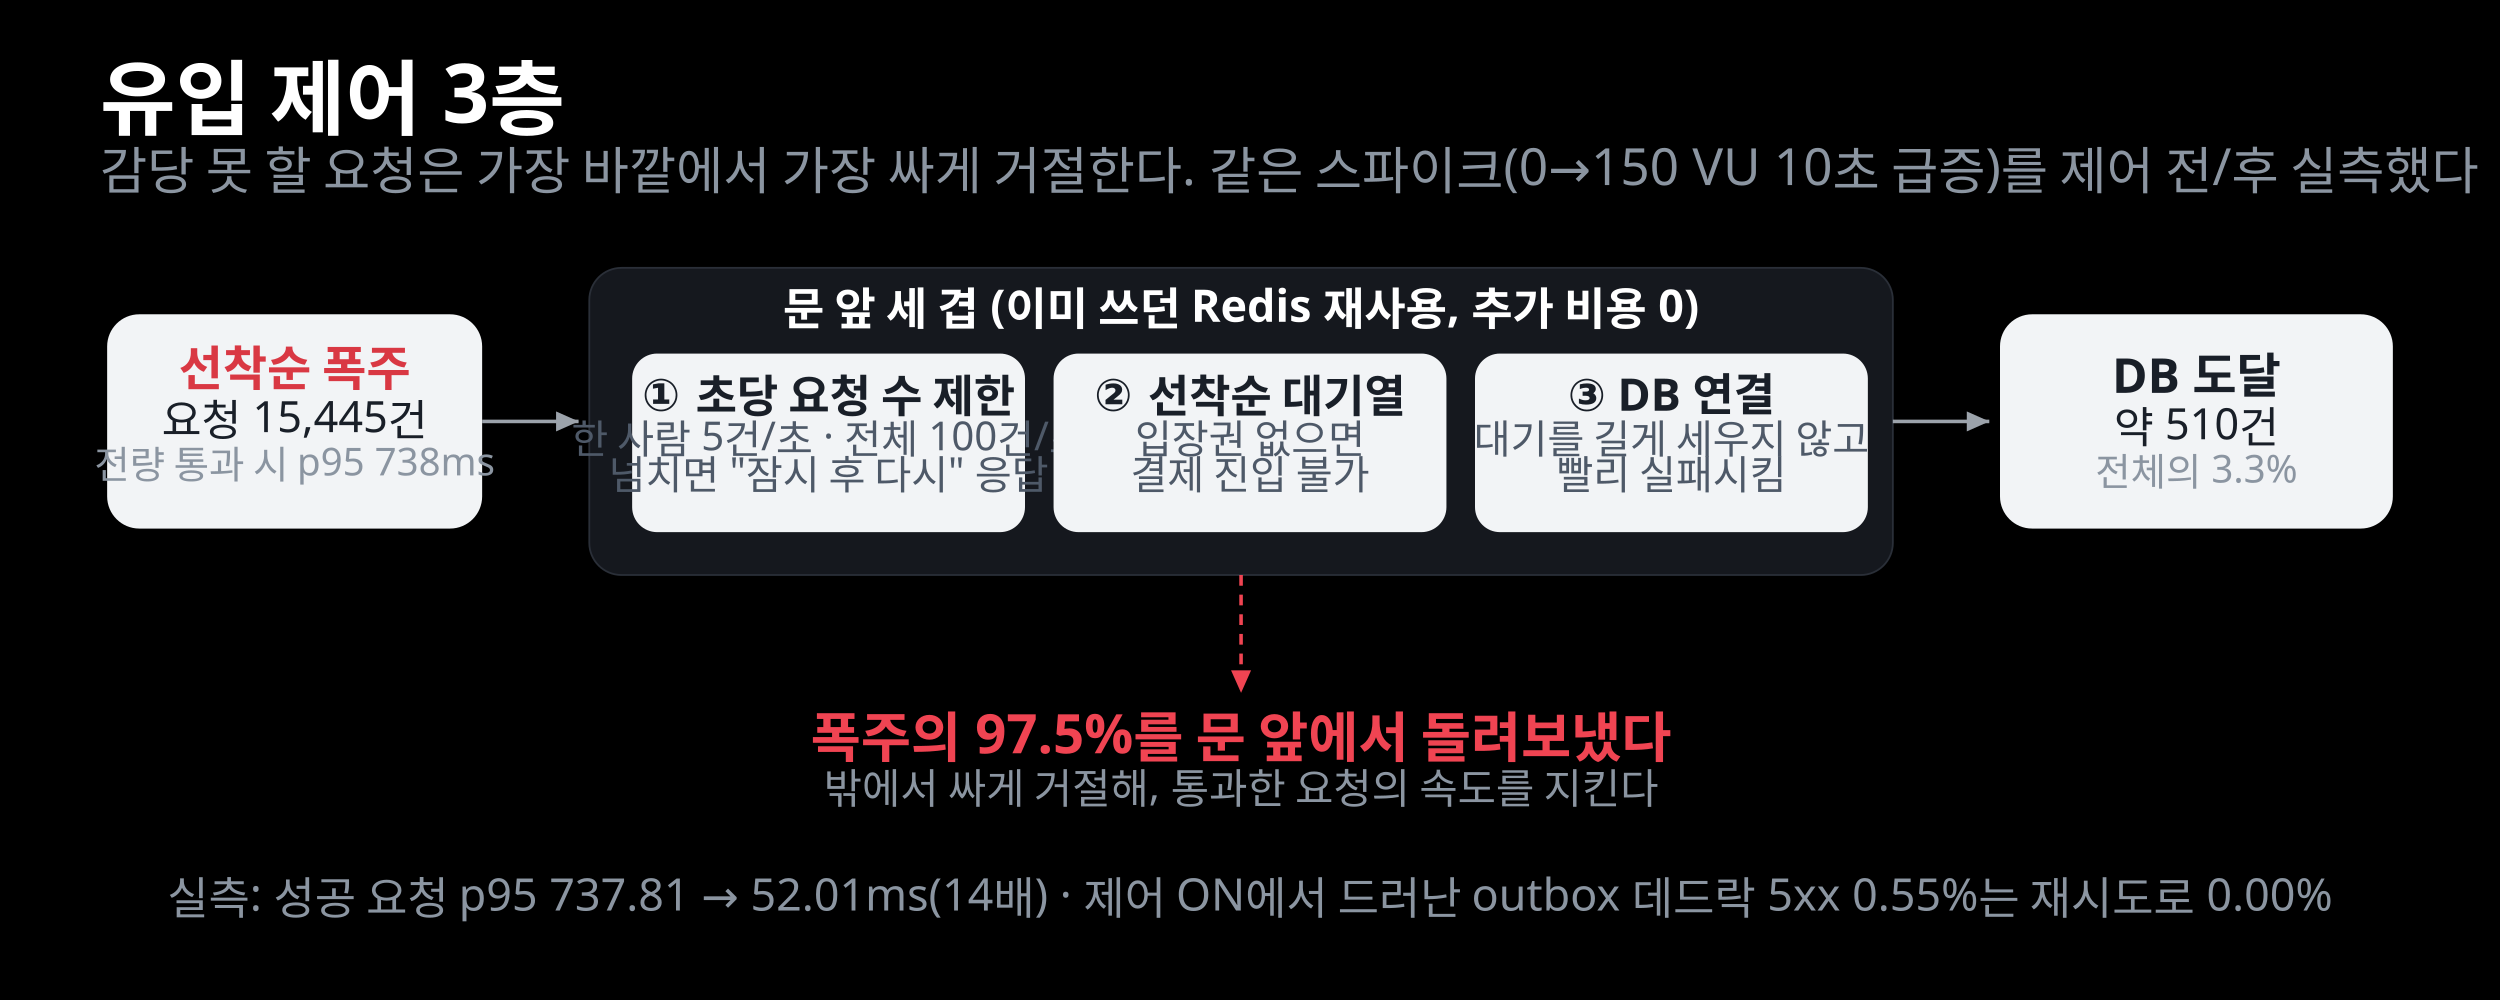
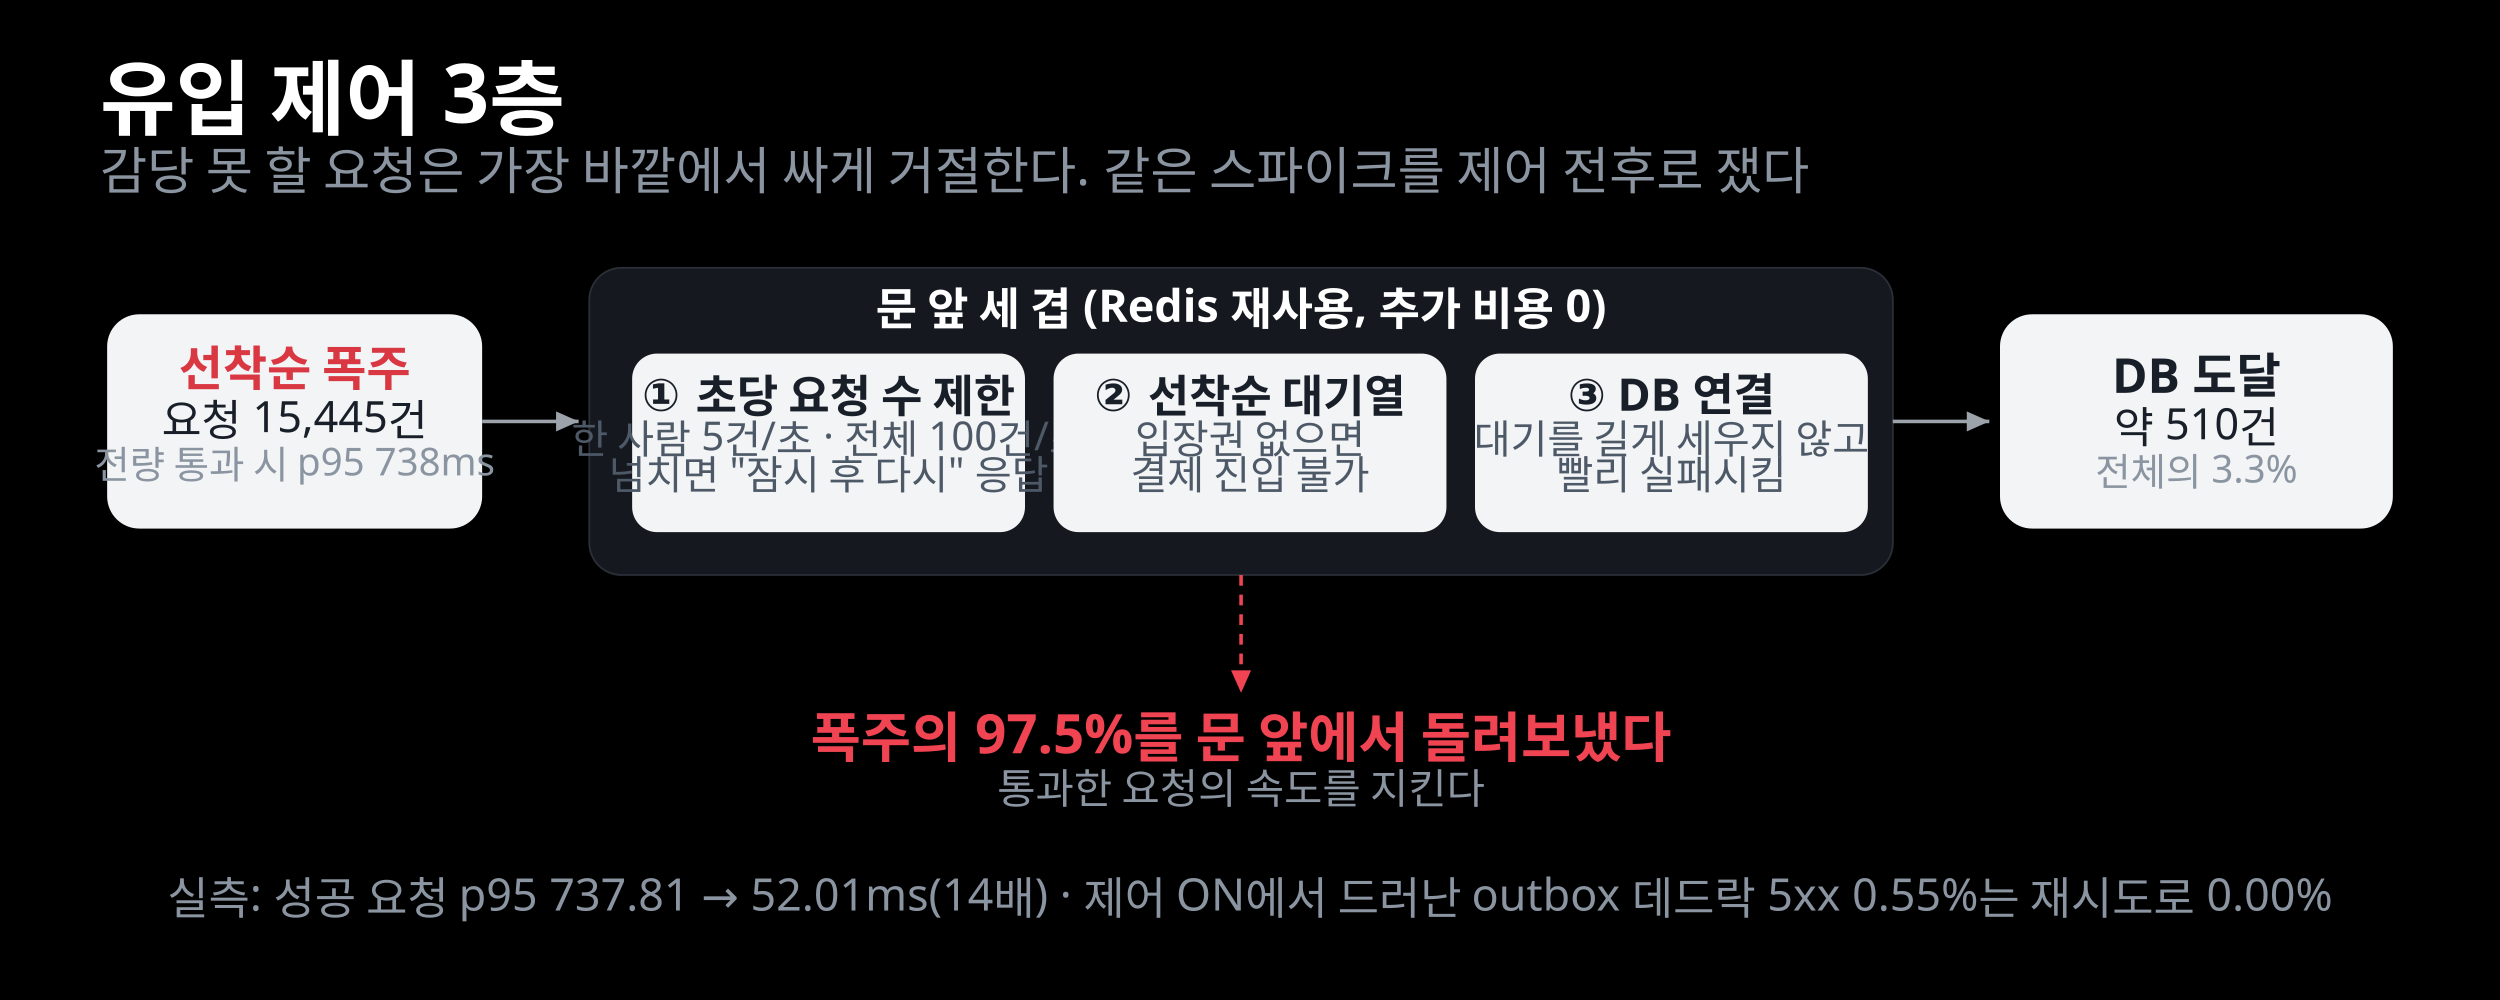
<svg xmlns="http://www.w3.org/2000/svg" width="1400" height="560" viewBox="0 0 1400 560" font-family="Pretendard, 'Apple SD Gothic Neo', sans-serif">
  <defs>
    <marker id="bw" viewBox="0 0 10 10" refX="9" refY="5" markerWidth="7" markerHeight="7" orient="auto-start-reverse">
      <path d="M 0 1 L 9 5 L 0 9 z" fill="#9CA3AB" />
    </marker>
    <marker id="br" viewBox="0 0 10 10" refX="9" refY="5" markerWidth="7" markerHeight="7" orient="auto-start-reverse">
      <path d="M 0 1 L 9 5 L 0 9 z" fill="#F04452" />
    </marker>
  </defs>
  <rect width="1400" height="560" fill="#000000" />
  <text x="56" y="72" font-size="46" font-weight="800" fill="#FFFFFF">유입 제어 3층</text>
-   <text x="56" y="106" font-size="28.7" fill="#8B95A1">감당 못 할 요청은 가장 바깥에서 가장 싸게 거절한다. 같은 스파이크(0→150 VU 10초 급증)를 제어 전/후 실측했다</text>
+   <text x="56" y="106" font-size="28.7" fill="#8B95A1">감당 못 할 요청은 가장 바깥에서 싸게 거절한다. 같은 스파이크를 제어 전후로 쟀다</text>
  <g text-anchor="middle">
    <rect x="60" y="176" width="210" height="120" rx="18" fill="#F2F4F6" />
    <text x="165" y="216" font-size="26.91" font-weight="700" fill="#D93843">선착순 폭주</text>
    <text x="165" y="244" font-size="24.22" fill="#191F28">요청 15,445건</text>
    <text x="165" y="268" font-size="21.53" fill="#8B95A1">전량 통과 시 p95 738ms</text>
  </g>
  <rect x="330" y="150" width="730" height="172" rx="18" fill="#15181E" stroke="#2A2F38" />
-   <text x="695" y="182" font-size="25.12" font-weight="700" fill="#FFFFFF" text-anchor="middle">문 앞 세 겹 (이미 쓰던 Redis 재사용, 추가 비용 0)</text>
+   <text x="695" y="182" font-size="25.12" font-weight="700" fill="#FFFFFF" text-anchor="middle">문 앞 세 겹 (Redis 재사용, 추가 비용 0)</text>
  <g text-anchor="middle">
    <rect x="354" y="198" width="220" height="100" rx="14" fill="#F2F4F6" />
    <text x="464" y="230" font-size="25.12" font-weight="700" fill="#191F28">① 초당 요청 수 제한</text>
    <text x="464" y="254" font-size="22.43" fill="#4E5968">한 사람 5건/초 · 전체 100건/초</text>
    <text x="464" y="274" font-size="22.43" fill="#4E5968">넘치면 "잠시 후 다시" 응답</text>
    <rect x="590" y="198" width="220" height="100" rx="14" fill="#F2F4F6" />
    <text x="700" y="230" font-size="25.12" font-weight="700" fill="#191F28">② 선착순 대기열</text>
    <text x="700" y="254" font-size="22.43" fill="#4E5968">입장권 없으면</text>
    <text x="700" y="274" font-size="22.43" fill="#4E5968">결제 진입 불가</text>
    <rect x="826" y="198" width="220" height="100" rx="14" fill="#F2F4F6" />
    <text x="936" y="230" font-size="25.12" font-weight="700" fill="#191F28">③ DB 연결</text>
    <text x="936" y="254" font-size="22.43" fill="#4E5968">대기를 길게 세우지 않고</text>
    <text x="936" y="274" font-size="22.43" fill="#4E5968">빨리 실패시킴</text>
  </g>
  <g text-anchor="middle">
    <rect x="1120" y="176" width="220" height="120" rx="18" fill="#F2F4F6" />
    <text x="1230" y="220" font-size="26.91" font-weight="700" fill="#191F28">DB 도달</text>
    <text x="1230" y="248" font-size="24.22" fill="#191F28">약 510건</text>
    <text x="1230" y="272" font-size="21.53" fill="#8B95A1">전체의 3.3%</text>
  </g>
  <line x1="270" y1="236" x2="324" y2="236" stroke="#9CA3AB" stroke-width="2" marker-end="url(#bw)" />
  <line x1="1060" y1="236" x2="1114" y2="236" stroke="#9CA3AB" stroke-width="2" marker-end="url(#bw)" />
  <line x1="695" y1="322" x2="695" y2="388" stroke="#F04452" stroke-width="2" marker-end="url(#br)" stroke-dasharray="6 5" />
  <text x="695" y="424" font-size="30.5" font-weight="800" fill="#F04452" text-anchor="middle">폭주의 97.5%를 문 앞에서 돌려보냈다</text>
-   <text x="695" y="450" font-size="23.32" fill="#8B95A1" text-anchor="middle">밖에서 싸게 거절해, 통과한 요청의 속도를 지킨다</text>
+   <text x="695" y="450" font-size="23.32" fill="#8B95A1" text-anchor="middle">통과한 요청의 속도를 지킨다</text>
  <text x="700" y="512" font-size="25.12" fill="#8B95A1" text-anchor="middle">실측: 성공 요청 p95 737.81 → 52.01ms(14배) · 제어 ON에서 드러난 outbox 데드락 5xx 0.55%는 재시도로 0.00%</text>
</svg>
